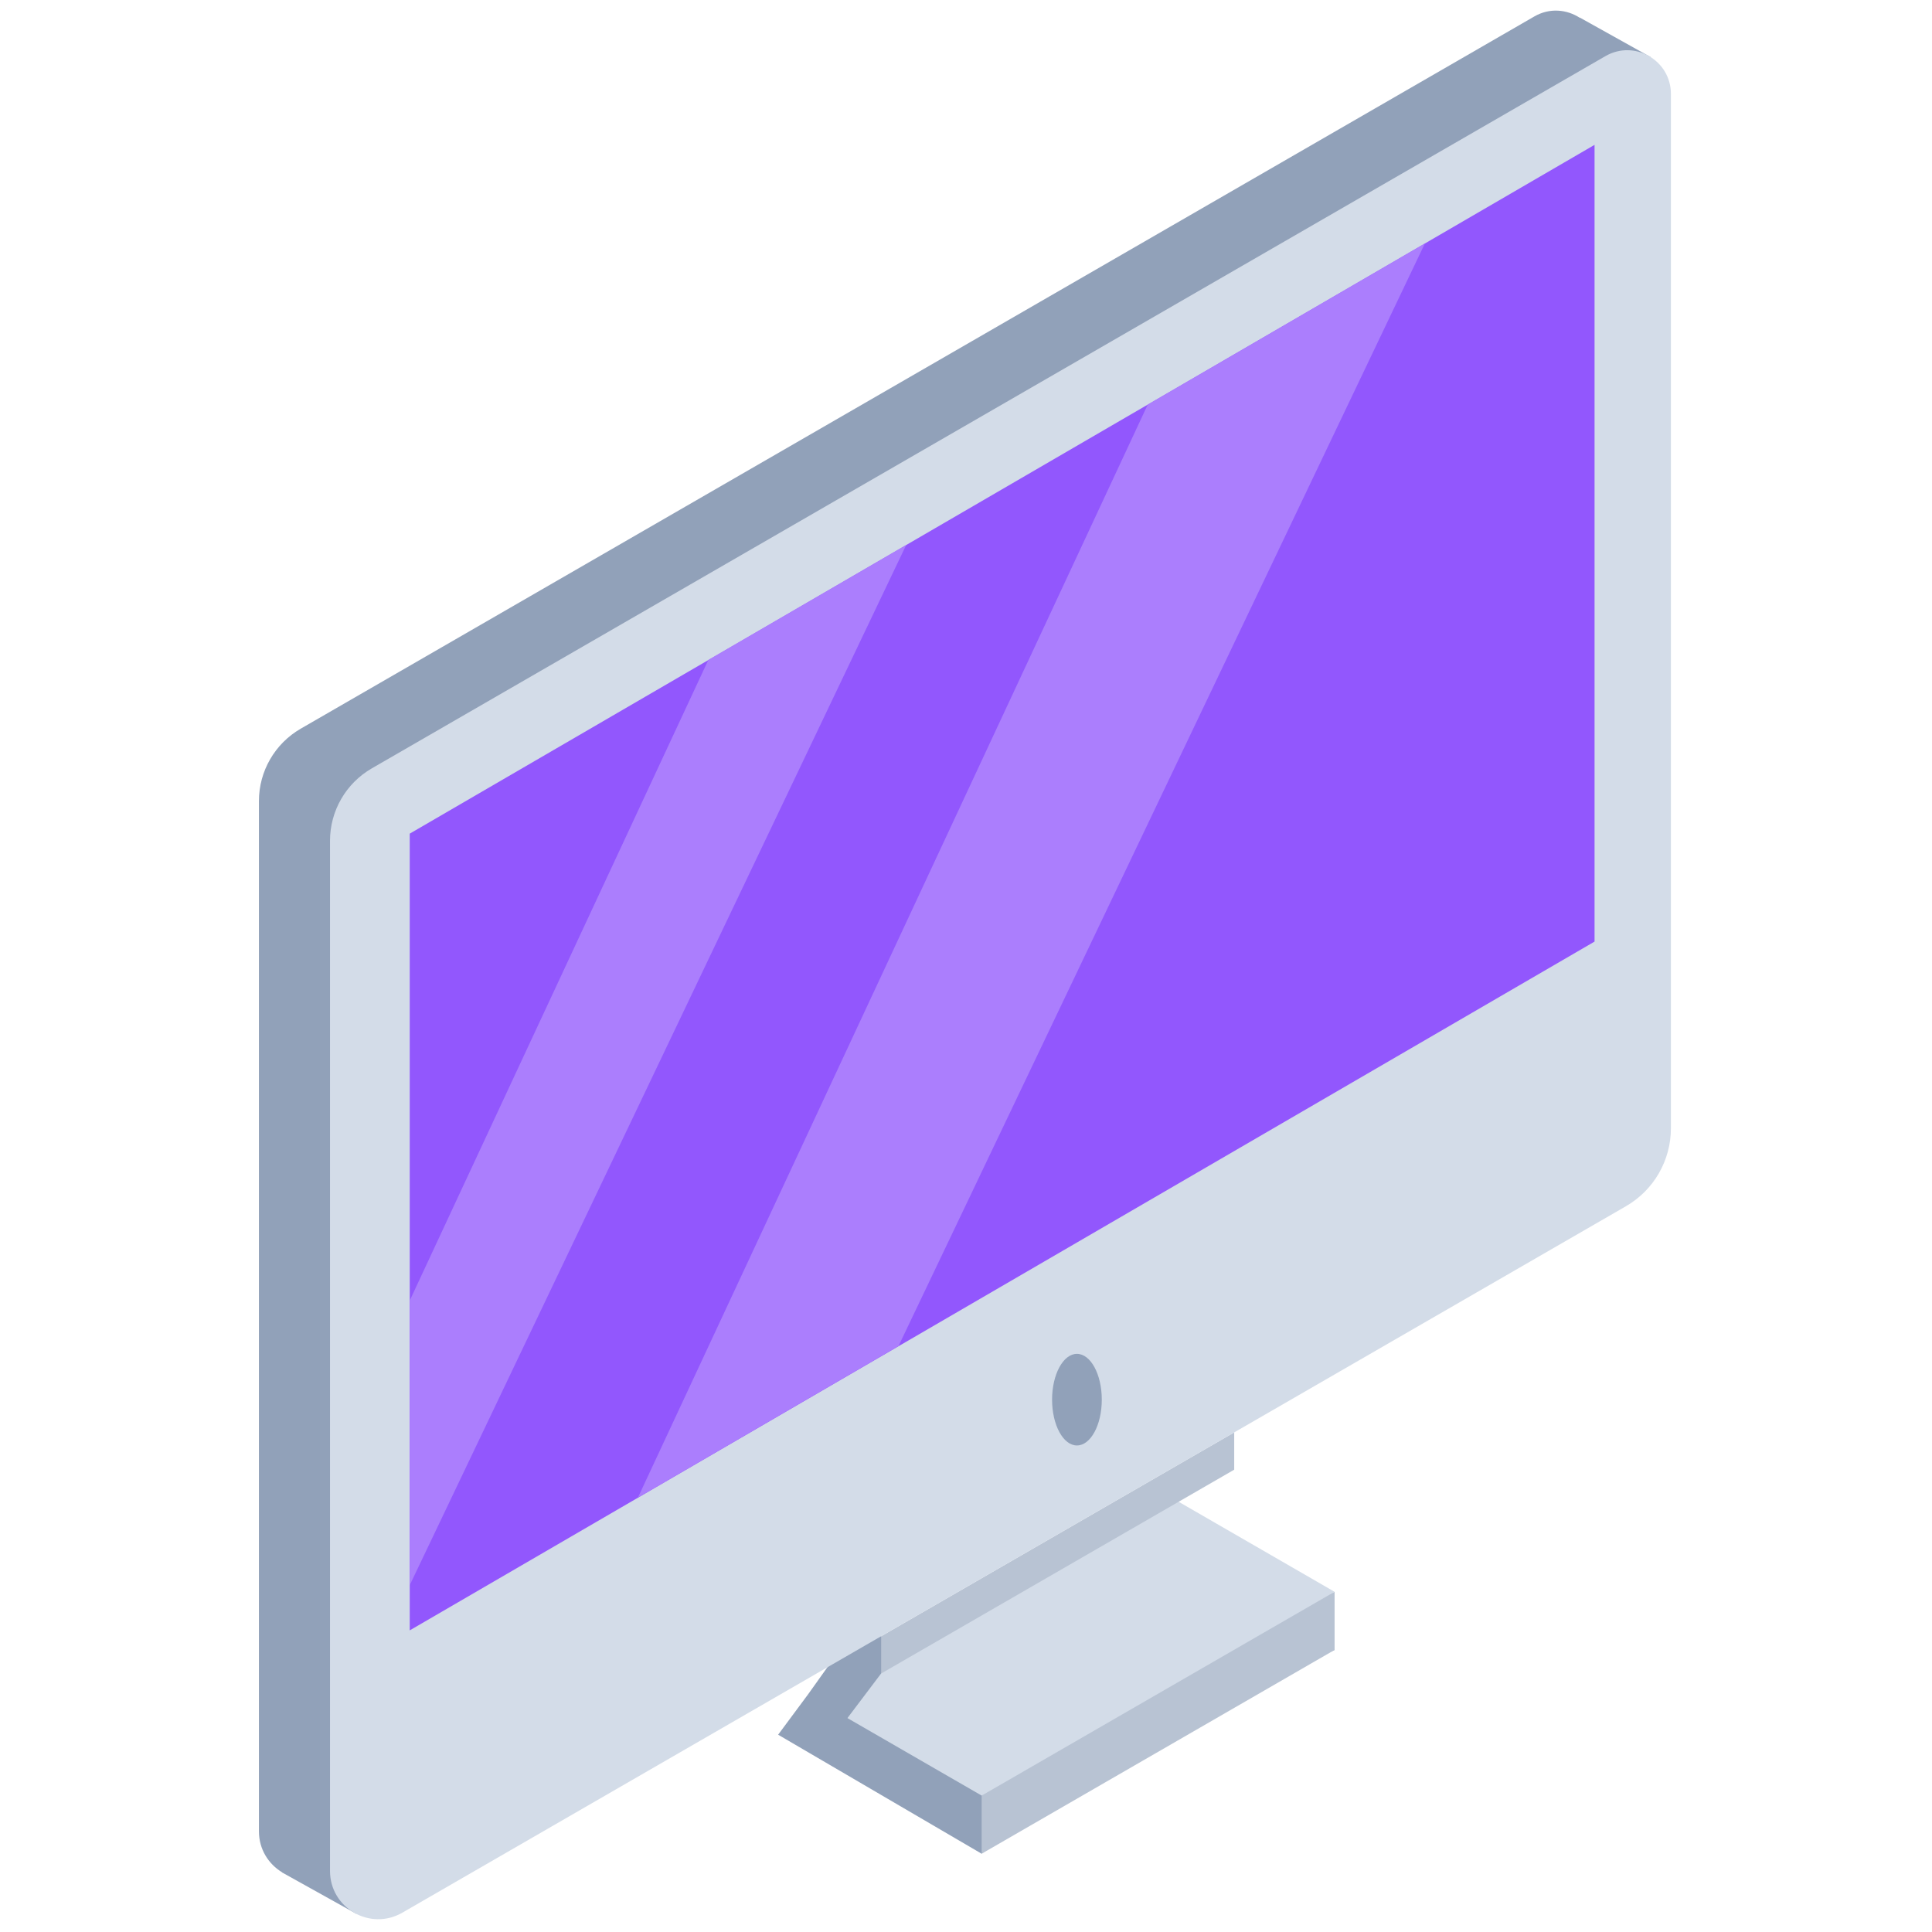
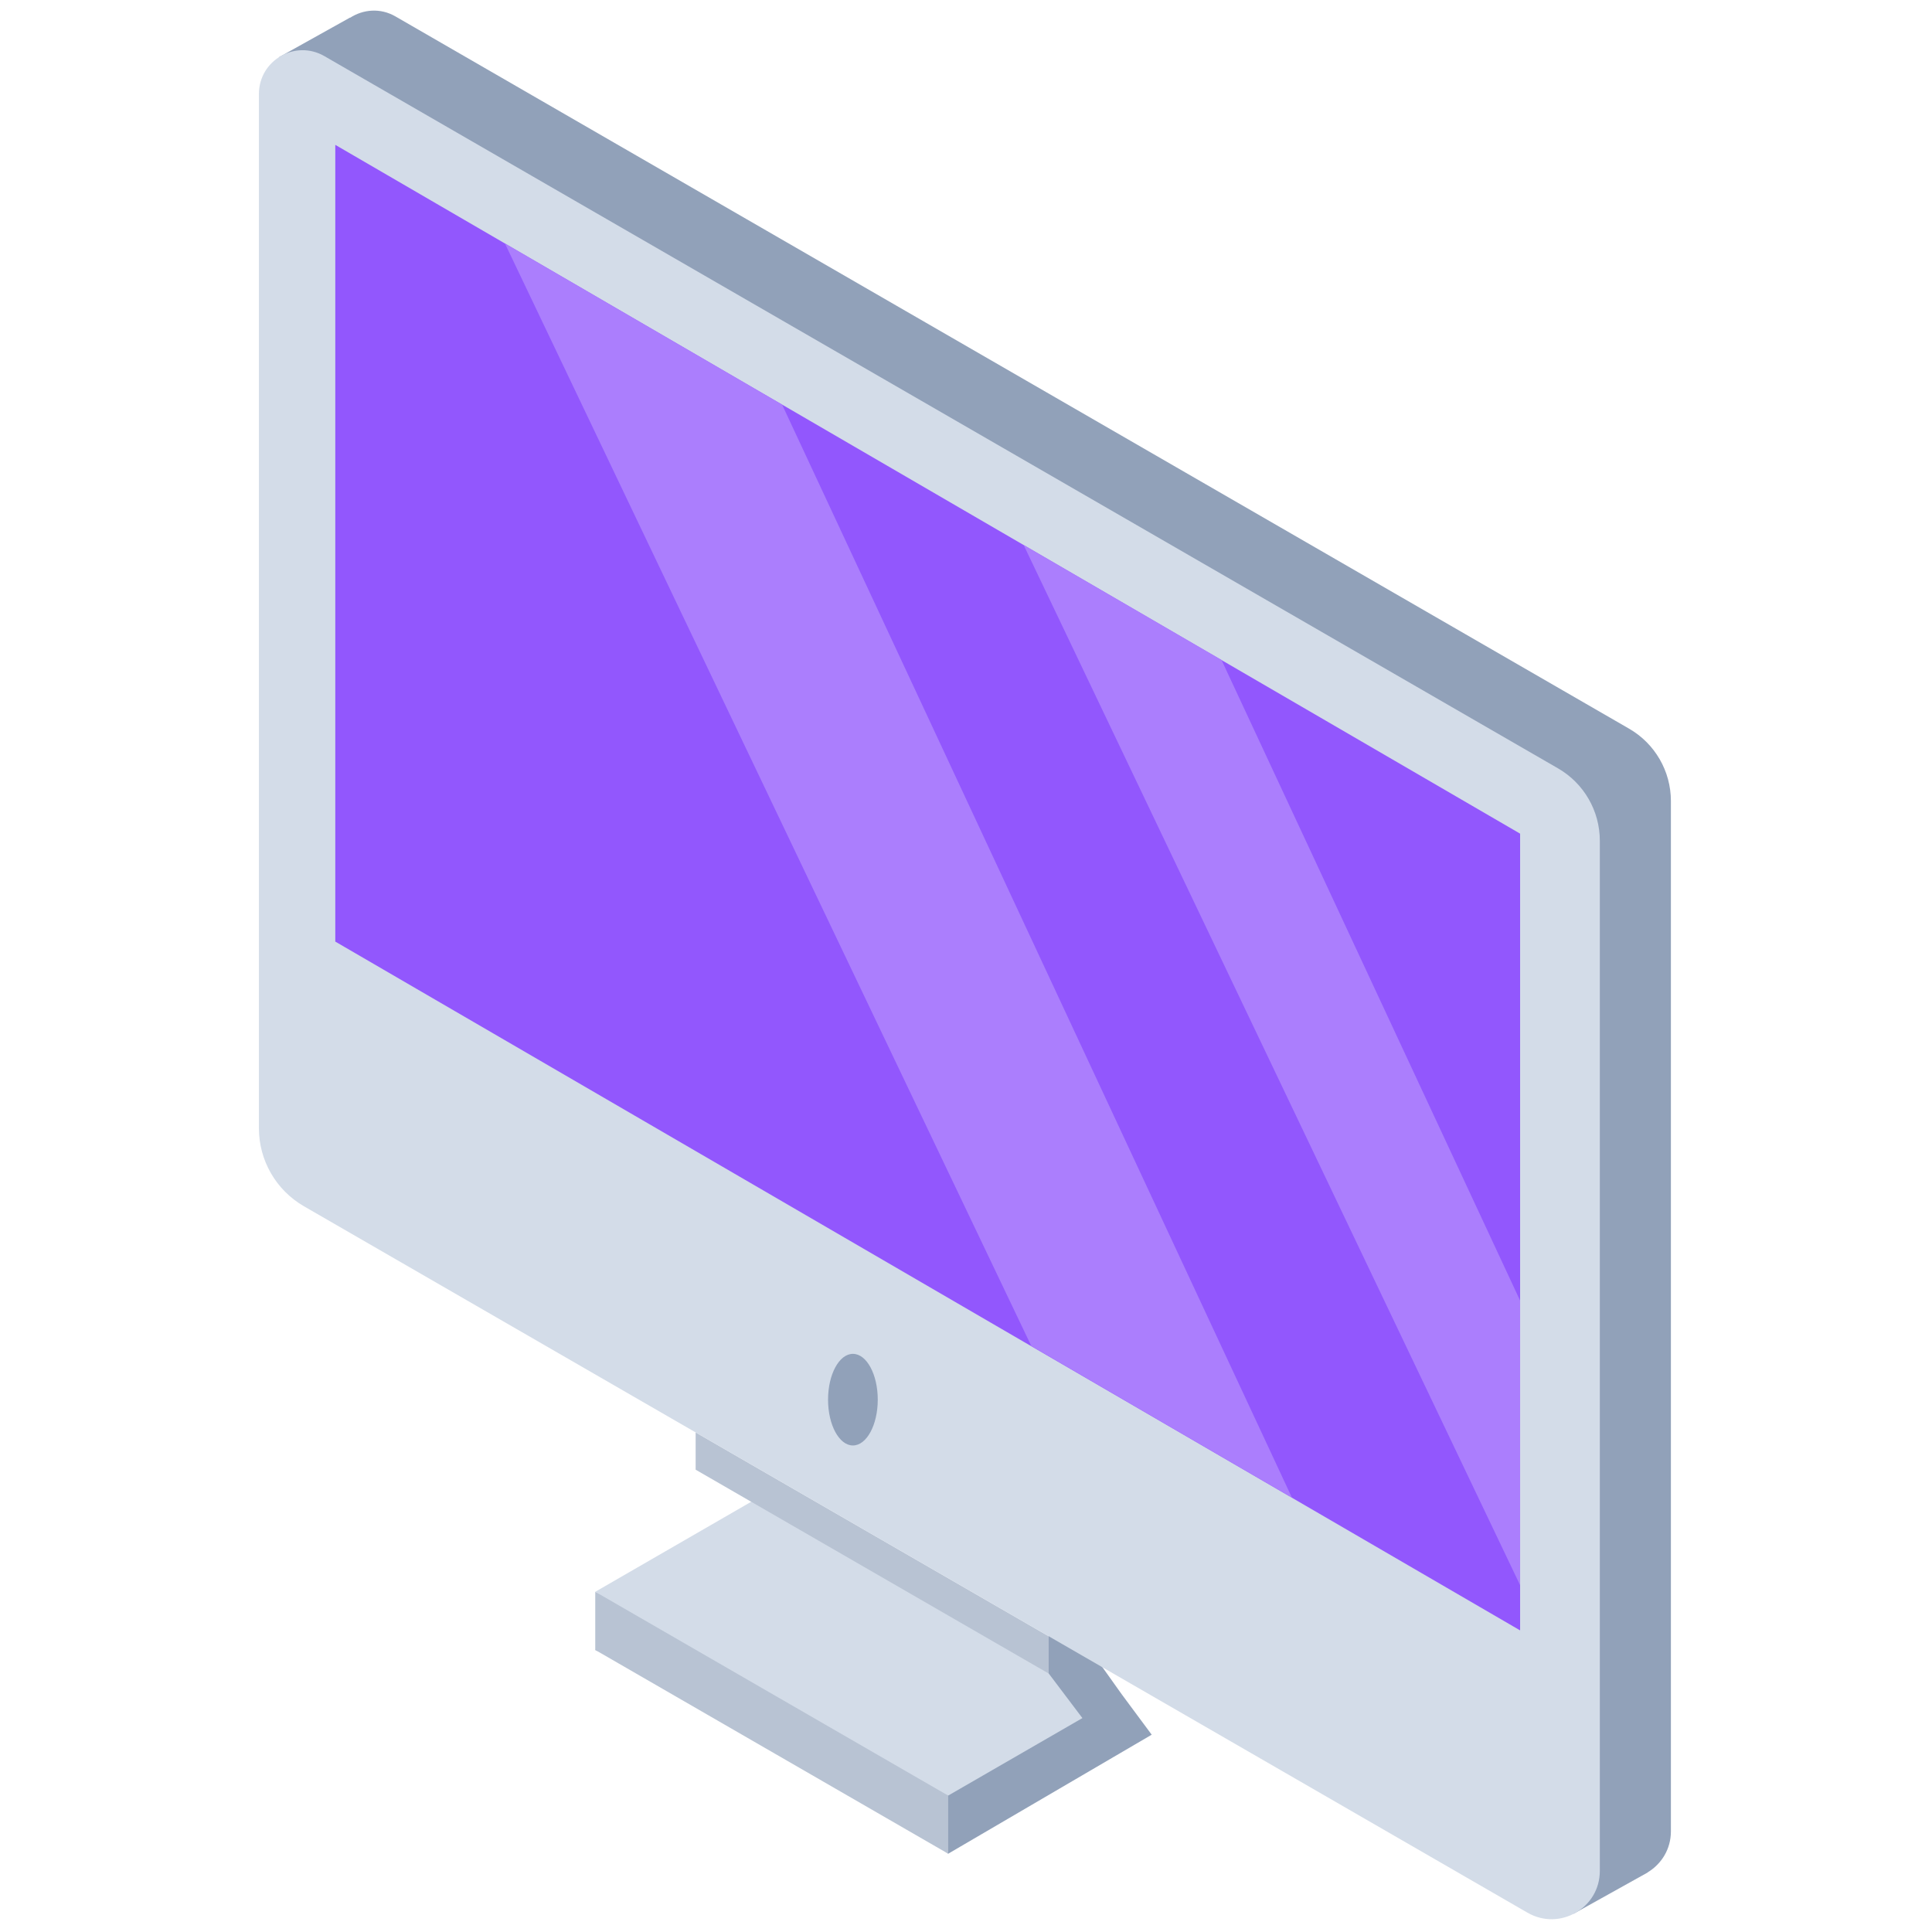
<svg xmlns="http://www.w3.org/2000/svg" version="1.1" width="256" height="256" viewBox="0 0 256 256" xml:space="preserve" id="svg7">
  <defs id="defs1">
</defs>
  <g style="stroke: none; stroke-width: 0; stroke-dasharray: none; stroke-linecap: butt; stroke-linejoin: miter; stroke-miterlimit: 10; fill: none; fill-rule: nonzero; opacity: 1;" transform="translate(1.406593 1.406593) scale(2.81 2.81)" id="g7">
-     <path d="M 77.333 2.19 l -3.338 -1.862 l -0.003 0.009 c -0.612 -0.395 -1.421 -0.478 -2.141 -0.062 L 13.679 33.861 c -1.219 0.704 -1.97 2.005 -1.97 3.413 v 48.578 c 0 0.856 0.456 1.55 1.096 1.938 l -0.004 0.005 l 0.04 0.022 c 0.004 0.002 0.007 0.004 0.011 0.006 l 3.448 1.92 l 1.254 -2.364 l -0.963 -0.409 l 56.225 -32.462 c 1.314 -0.758 2.123 -2.16 2.123 -3.677 V 3.775 l 0.725 0.224 L 77.333 2.19 z" style="stroke: none; stroke-width: 1; stroke-dasharray: none; stroke-linecap: butt; stroke-linejoin: miter; stroke-miterlimit: 10; fill: rgb(145,161,185); fill-rule: nonzero; opacity: 1;" transform=" matrix(1 0 0 1 0 0) " stroke-linecap="round" id="path1" />
-     <path d="M 37.578 79.431 l -1.386 1.868 l 9.596 5.612 c 4.764 -3.677 10.41 -6.82 16.643 -9.609 l -10.583 -6.11 L 37.578 79.431 L 37.578 79.431" style="stroke: none; stroke-width: 1; stroke-dasharray: none; stroke-linecap: butt; stroke-linejoin: miter; stroke-miterlimit: 10; fill: rgb(145,161,185); fill-rule: nonzero; opacity: 1;" transform=" matrix(1 0 0 1 0 0) " stroke-linecap="round" id="path2" />
-     <path d="M 45.789 86.911 v -2.74 c 4.499 -3.551 10.24 -6.69 16.643 -9.609 v 2.74 L 45.789 86.911 z" style="stroke: none; stroke-width: 1; stroke-dasharray: none; stroke-linecap: butt; stroke-linejoin: miter; stroke-miterlimit: 10; fill: rgb(184,195,211); fill-rule: nonzero; opacity: 1;" transform=" matrix(1 0 0 1 0 0) " stroke-linecap="round" id="path3" />
-     <polygon points="54.22,69.82 37.58,79.43 45.79,84.17 62.43,74.56 " style="stroke: none; stroke-width: 1; stroke-dasharray: none; stroke-linecap: butt; stroke-linejoin: miter; stroke-miterlimit: 10; fill: rgb(211,220,232); fill-rule: nonzero; opacity: 1;" transform="  matrix(1 0 0 1 0 0) " id="polygon3" />
-     <path d="M 41.055 76.653 l 16.643 -9.609 v 1.758 l -16.643 9.609 C 40.784 77.839 40.796 77.252 41.055 76.653 z" style="stroke: none; stroke-width: 1; stroke-dasharray: none; stroke-linecap: butt; stroke-linejoin: miter; stroke-miterlimit: 10; fill: rgb(184,195,211); fill-rule: nonzero; opacity: 1;" transform=" matrix(1 0 0 1 0 0) " stroke-linecap="round" id="path4" />
-     <polygon points="41.05,78.41 39.23,80.82 37.58,79.43 41.05,74.56 " style="stroke: none; stroke-width: 1; stroke-dasharray: none; stroke-linecap: butt; stroke-linejoin: miter; stroke-miterlimit: 10; fill: rgb(145,161,185); fill-rule: nonzero; opacity: 1;" transform="  matrix(1 0 0 1 0 0) " id="polygon4" />
-     <path d="M 76.169 56.38 L 18.471 89.692 c -1.516 0.875 -3.41 -0.219 -3.41 -1.969 V 39.145 c 0 -1.408 0.751 -2.709 1.97 -3.413 L 75.203 2.146 c 1.373 -0.792 3.088 0.198 3.088 1.783 v 48.774 C 78.292 54.22 77.482 55.622 76.169 56.38 z" style="stroke: none; stroke-width: 1; stroke-dasharray: none; stroke-linecap: butt; stroke-linejoin: miter; stroke-miterlimit: 10; fill: rgb(211,220,232); fill-rule: nonzero; opacity: 1;" transform=" matrix(1 0 0 1 0 0) " stroke-linecap="round" id="path5" />
-     <polygon points="74.69,43.9 74.69,6.33 18.82,38.81 18.82,76.38 " style="stroke:none;stroke-width:1;stroke-dasharray:none;stroke-linecap:butt;stroke-linejoin:miter;stroke-miterlimit:10;fill:#9257fd;fill-rule:nonzero;opacity:1;fill-opacity:1" transform="  matrix(1 0 0 1 0 0) " id="polygon5" />
-     <polygon points="32.9,30.62 18.82,60.83 18.82,74.25 42.23,25.2 " style="stroke:none;stroke-width:1;stroke-dasharray:none;stroke-linecap:butt;stroke-linejoin:miter;stroke-miterlimit:10;fill:#ab7efd;fill-rule:nonzero;opacity:1;fill-opacity:1" transform="  matrix(1 0 0 1 0 0) " id="polygon6" />
-     <polygon points="41.87,62.97 66.69,10.98 53.62,18.58 29.58,70.12 " style="stroke:none;stroke-width:1;stroke-dasharray:none;stroke-linecap:butt;stroke-linejoin:miter;stroke-miterlimit:10;fill:#ab7efd;fill-rule:nonzero;opacity:1;fill-opacity:1" transform="  matrix(1 0 0 1 0 0) " id="polygon7" />
-     <ellipse cx="50.282" cy="65.5" rx="1.172" ry="2.16" style="stroke: none; stroke-width: 1; stroke-dasharray: none; stroke-linecap: butt; stroke-linejoin: miter; stroke-miterlimit: 10; fill: rgb(145,161,185); fill-rule: nonzero; opacity: 1;" transform=" matrix(1 0 0 1 0 0) " id="ellipse7" />
+     <path d="m 12.667,2.19 3.338,-1.862 0.003,0.009 c 0.612,-0.395 1.421,-0.478 2.141,-0.062 l 58.172,33.586 c 1.219,0.704 1.97,2.005 1.97,3.413 v 48.578 c 0,0.856 -0.456,1.55 -1.096,1.938 l 0.004,0.005 -0.04,0.022 c -0.004,0.002 -0.007,0.004 -0.011,0.006 l -3.448,1.92 -1.254,-2.364 0.963,-0.409 -56.225,-32.462 c -1.314,-0.758 -2.123,-2.16 -2.123,-3.677 V 3.775 l -0.725,0.224 z" style="opacity:1;fill:#91a1b9;fill-rule:nonzero;stroke:none;stroke-width:1;stroke-linecap:butt;stroke-linejoin:miter;stroke-miterlimit:10;stroke-dasharray:none" stroke-linecap="round" id="path1" />
+     <path d="m 52.422,79.431 1.386,1.868 -9.596,5.612 c -4.764,-3.677 -10.41,-6.82 -16.643,-9.609 l 10.583,-6.11 14.27,8.239 v 0" style="opacity:1;fill:#91a1b9;fill-rule:nonzero;stroke:none;stroke-width:1;stroke-linecap:butt;stroke-linejoin:miter;stroke-miterlimit:10;stroke-dasharray:none" stroke-linecap="round" id="path2" />
+     <path d="m 44.211,86.911 v -2.74 c -4.499,-3.551 -10.24,-6.69 -16.643,-9.609 v 2.74 z" style="opacity:1;fill:#b8c3d3;fill-rule:nonzero;stroke:none;stroke-width:1;stroke-linecap:butt;stroke-linejoin:miter;stroke-miterlimit:10;stroke-dasharray:none" stroke-linecap="round" id="path3" />
+     <polygon points="37.58,79.43 45.79,84.17 62.43,74.56 54.22,69.82 " style="opacity:1;fill:#d3dce8;fill-rule:nonzero;stroke:none;stroke-width:1;stroke-linecap:butt;stroke-linejoin:miter;stroke-miterlimit:10;stroke-dasharray:none" transform="matrix(-1,0,0,1,90,0)" id="polygon3" />
+     <path d="m 48.945,76.653 -16.643,-9.609 v 1.758 l 16.643,9.609 c 0.271,-0.572 0.259,-1.159 0,-1.758 z" style="opacity:1;fill:#b8c3d3;fill-rule:nonzero;stroke:none;stroke-width:1;stroke-linecap:butt;stroke-linejoin:miter;stroke-miterlimit:10;stroke-dasharray:none" stroke-linecap="round" id="path4" />
+     <polygon points="39.23,80.82 37.58,79.43 41.05,74.56 41.05,78.41 " style="opacity:1;fill:#91a1b9;fill-rule:nonzero;stroke:none;stroke-width:1;stroke-linecap:butt;stroke-linejoin:miter;stroke-miterlimit:10;stroke-dasharray:none" transform="matrix(-1,0,0,1,90,0)" id="polygon4" />
+     <path d="m 13.831,56.38 57.698,33.312 c 1.516,0.875 3.41,-0.219 3.41,-1.969 V 39.145 c 0,-1.408 -0.751,-2.709 -1.97,-3.413 l -58.172,-33.586 c -1.373,-0.792 -3.088,0.198 -3.088,1.783 v 48.774 c -0.001,1.517 0.809,2.919 2.122,3.677 z" style="opacity:1;fill:#d3dce8;fill-rule:nonzero;stroke:none;stroke-width:1;stroke-linecap:butt;stroke-linejoin:miter;stroke-miterlimit:10;stroke-dasharray:none" stroke-linecap="round" id="path5" />
+     <polygon points="74.69,6.33 18.82,38.81 18.82,76.38 74.69,43.9 " style="opacity:1;fill:#9257fd;fill-opacity:1;fill-rule:nonzero;stroke:none;stroke-width:1;stroke-linecap:butt;stroke-linejoin:miter;stroke-miterlimit:10;stroke-dasharray:none" transform="matrix(-1,0,0,1,90,0)" id="polygon5" />
+     <polygon points="18.82,60.83 18.82,74.25 42.23,25.2 32.9,30.62 " style="opacity:1;fill:#ab7efd;fill-opacity:1;fill-rule:nonzero;stroke:none;stroke-width:1;stroke-linecap:butt;stroke-linejoin:miter;stroke-miterlimit:10;stroke-dasharray:none" transform="matrix(-1,0,0,1,90,0)" id="polygon6" />
+     <polygon points="66.69,10.98 53.62,18.58 29.58,70.12 41.87,62.97 " style="opacity:1;fill:#ab7efd;fill-opacity:1;fill-rule:nonzero;stroke:none;stroke-width:1;stroke-linecap:butt;stroke-linejoin:miter;stroke-miterlimit:10;stroke-dasharray:none" transform="matrix(-1,0,0,1,90,0)" id="polygon7" />
+     <ellipse cx="-39.718" cy="65.5" rx="1.172" ry="2.16" style="opacity:1;fill:#91a1b9;fill-rule:nonzero;stroke:none;stroke-width:1;stroke-linecap:butt;stroke-linejoin:miter;stroke-miterlimit:10;stroke-dasharray:none" transform="scale(-1,1)" id="ellipse7" />
  </g>
</svg>
